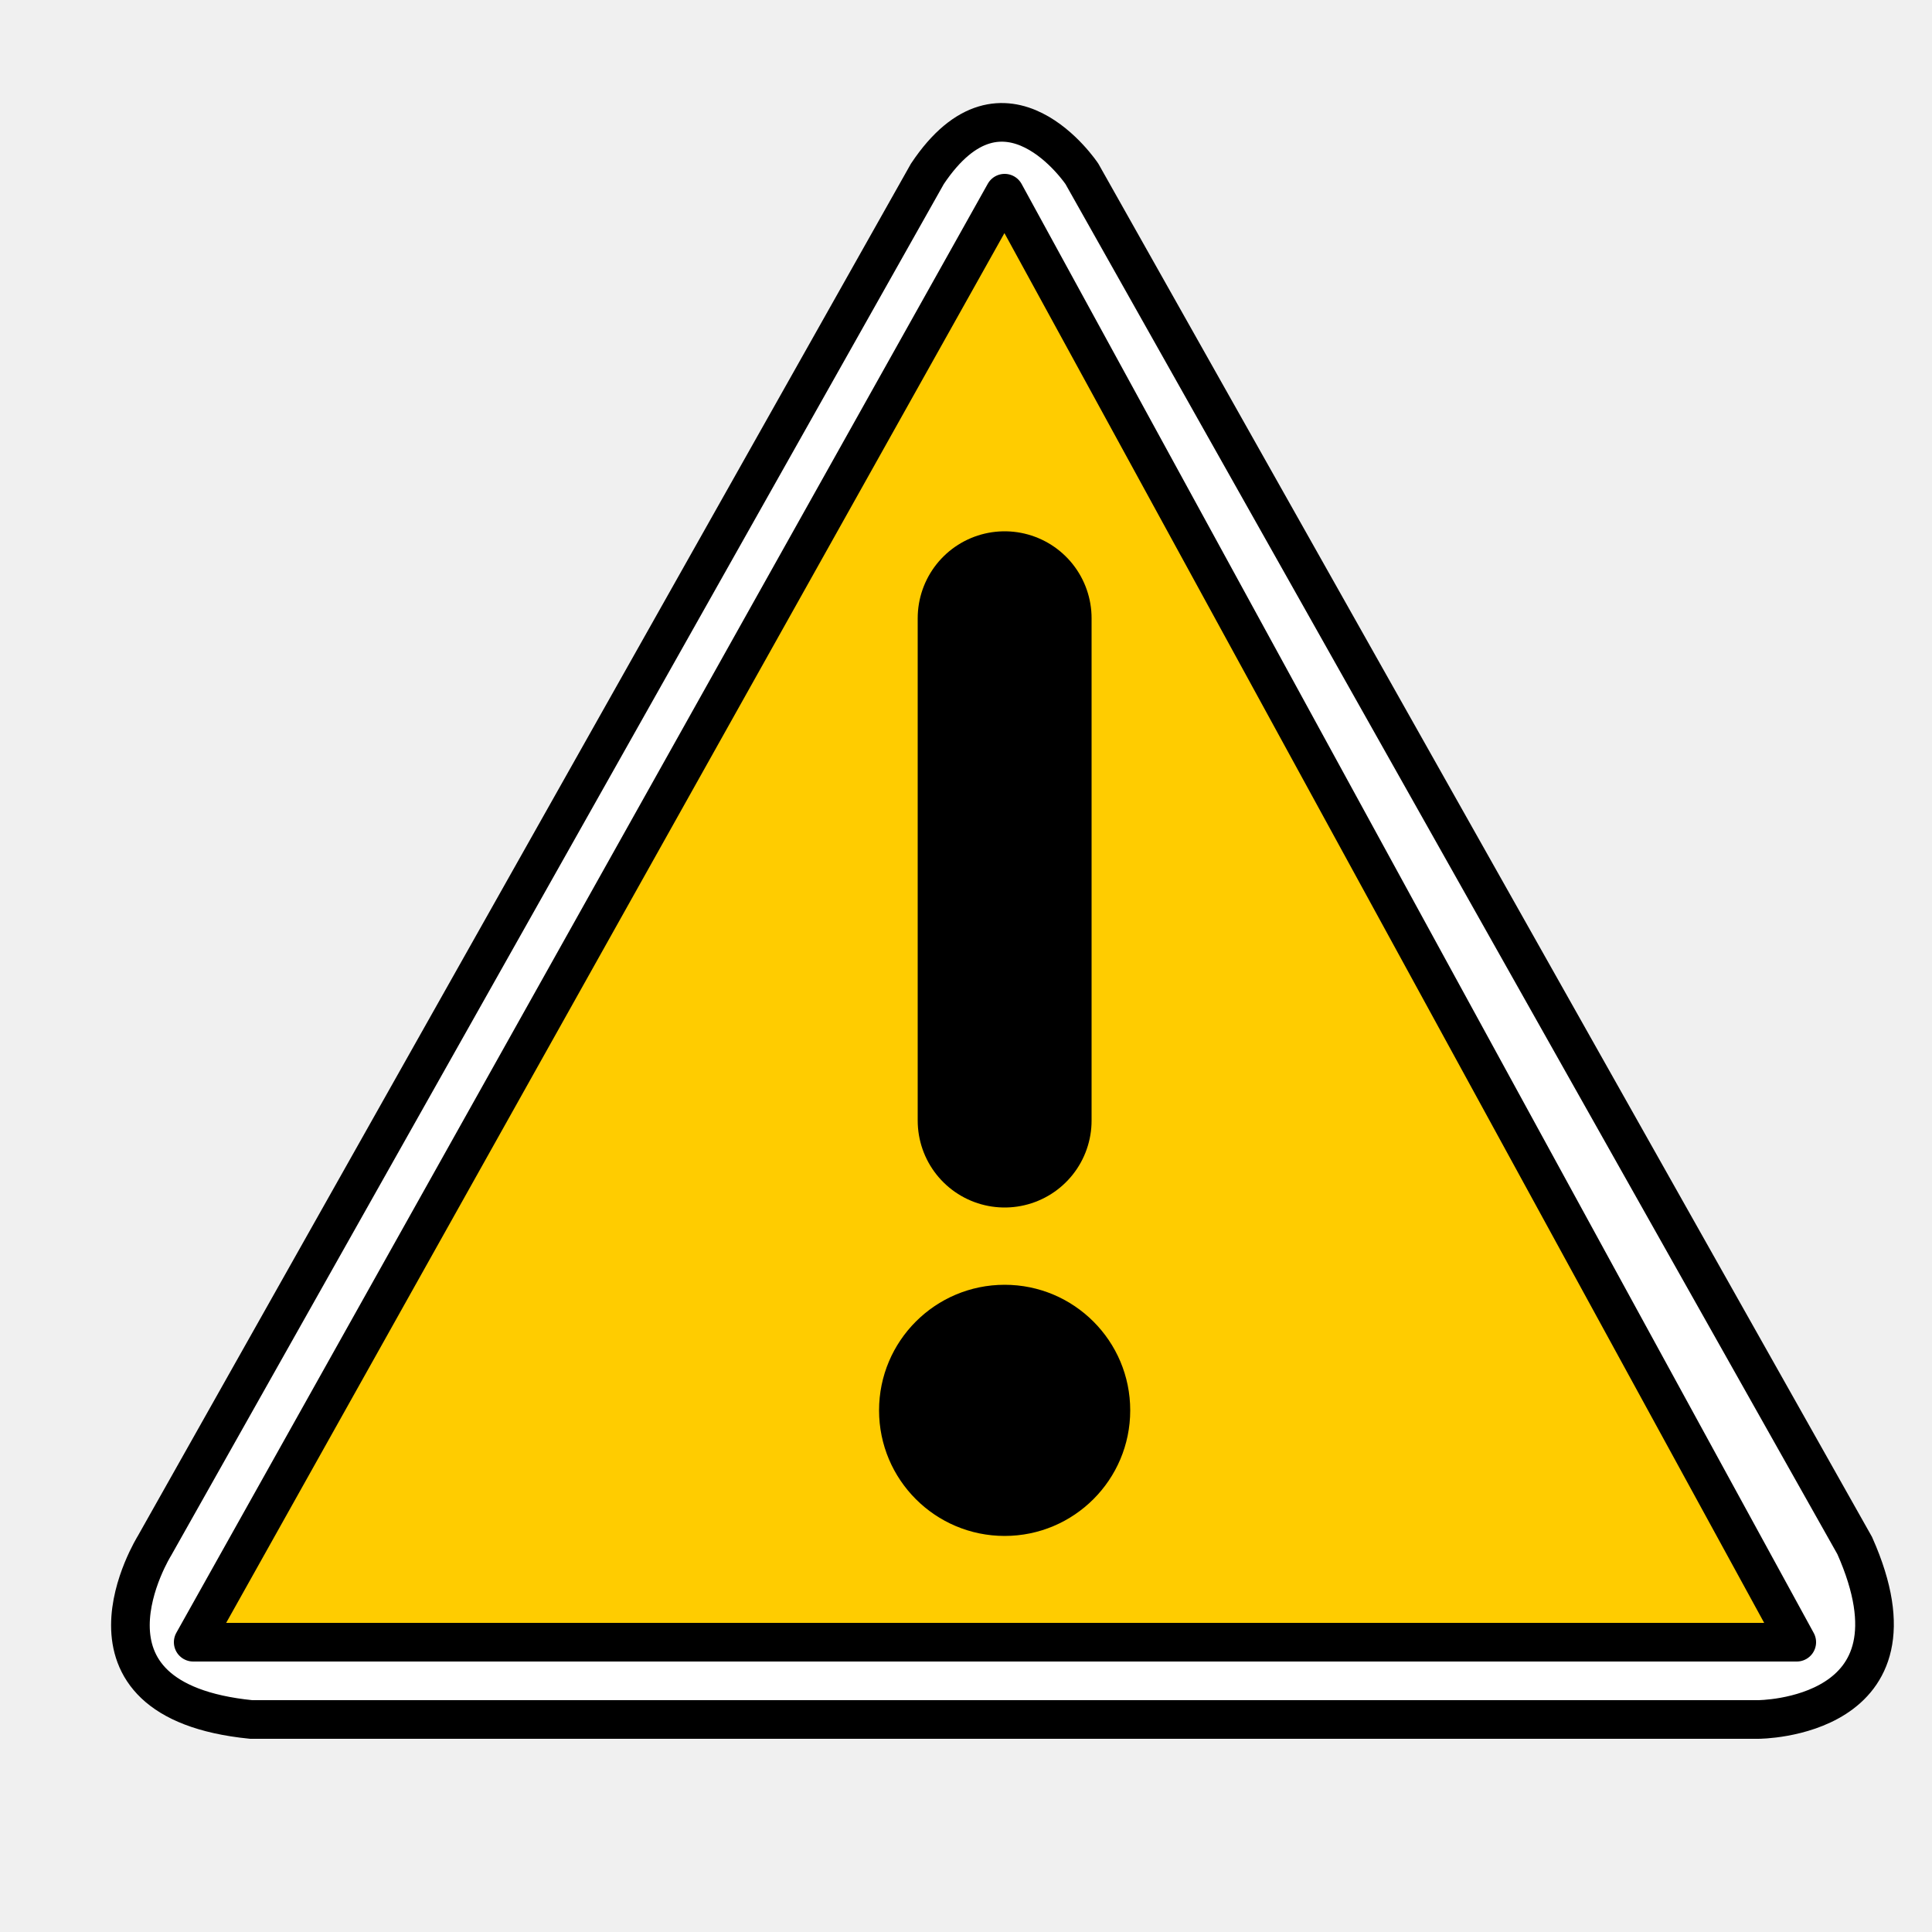
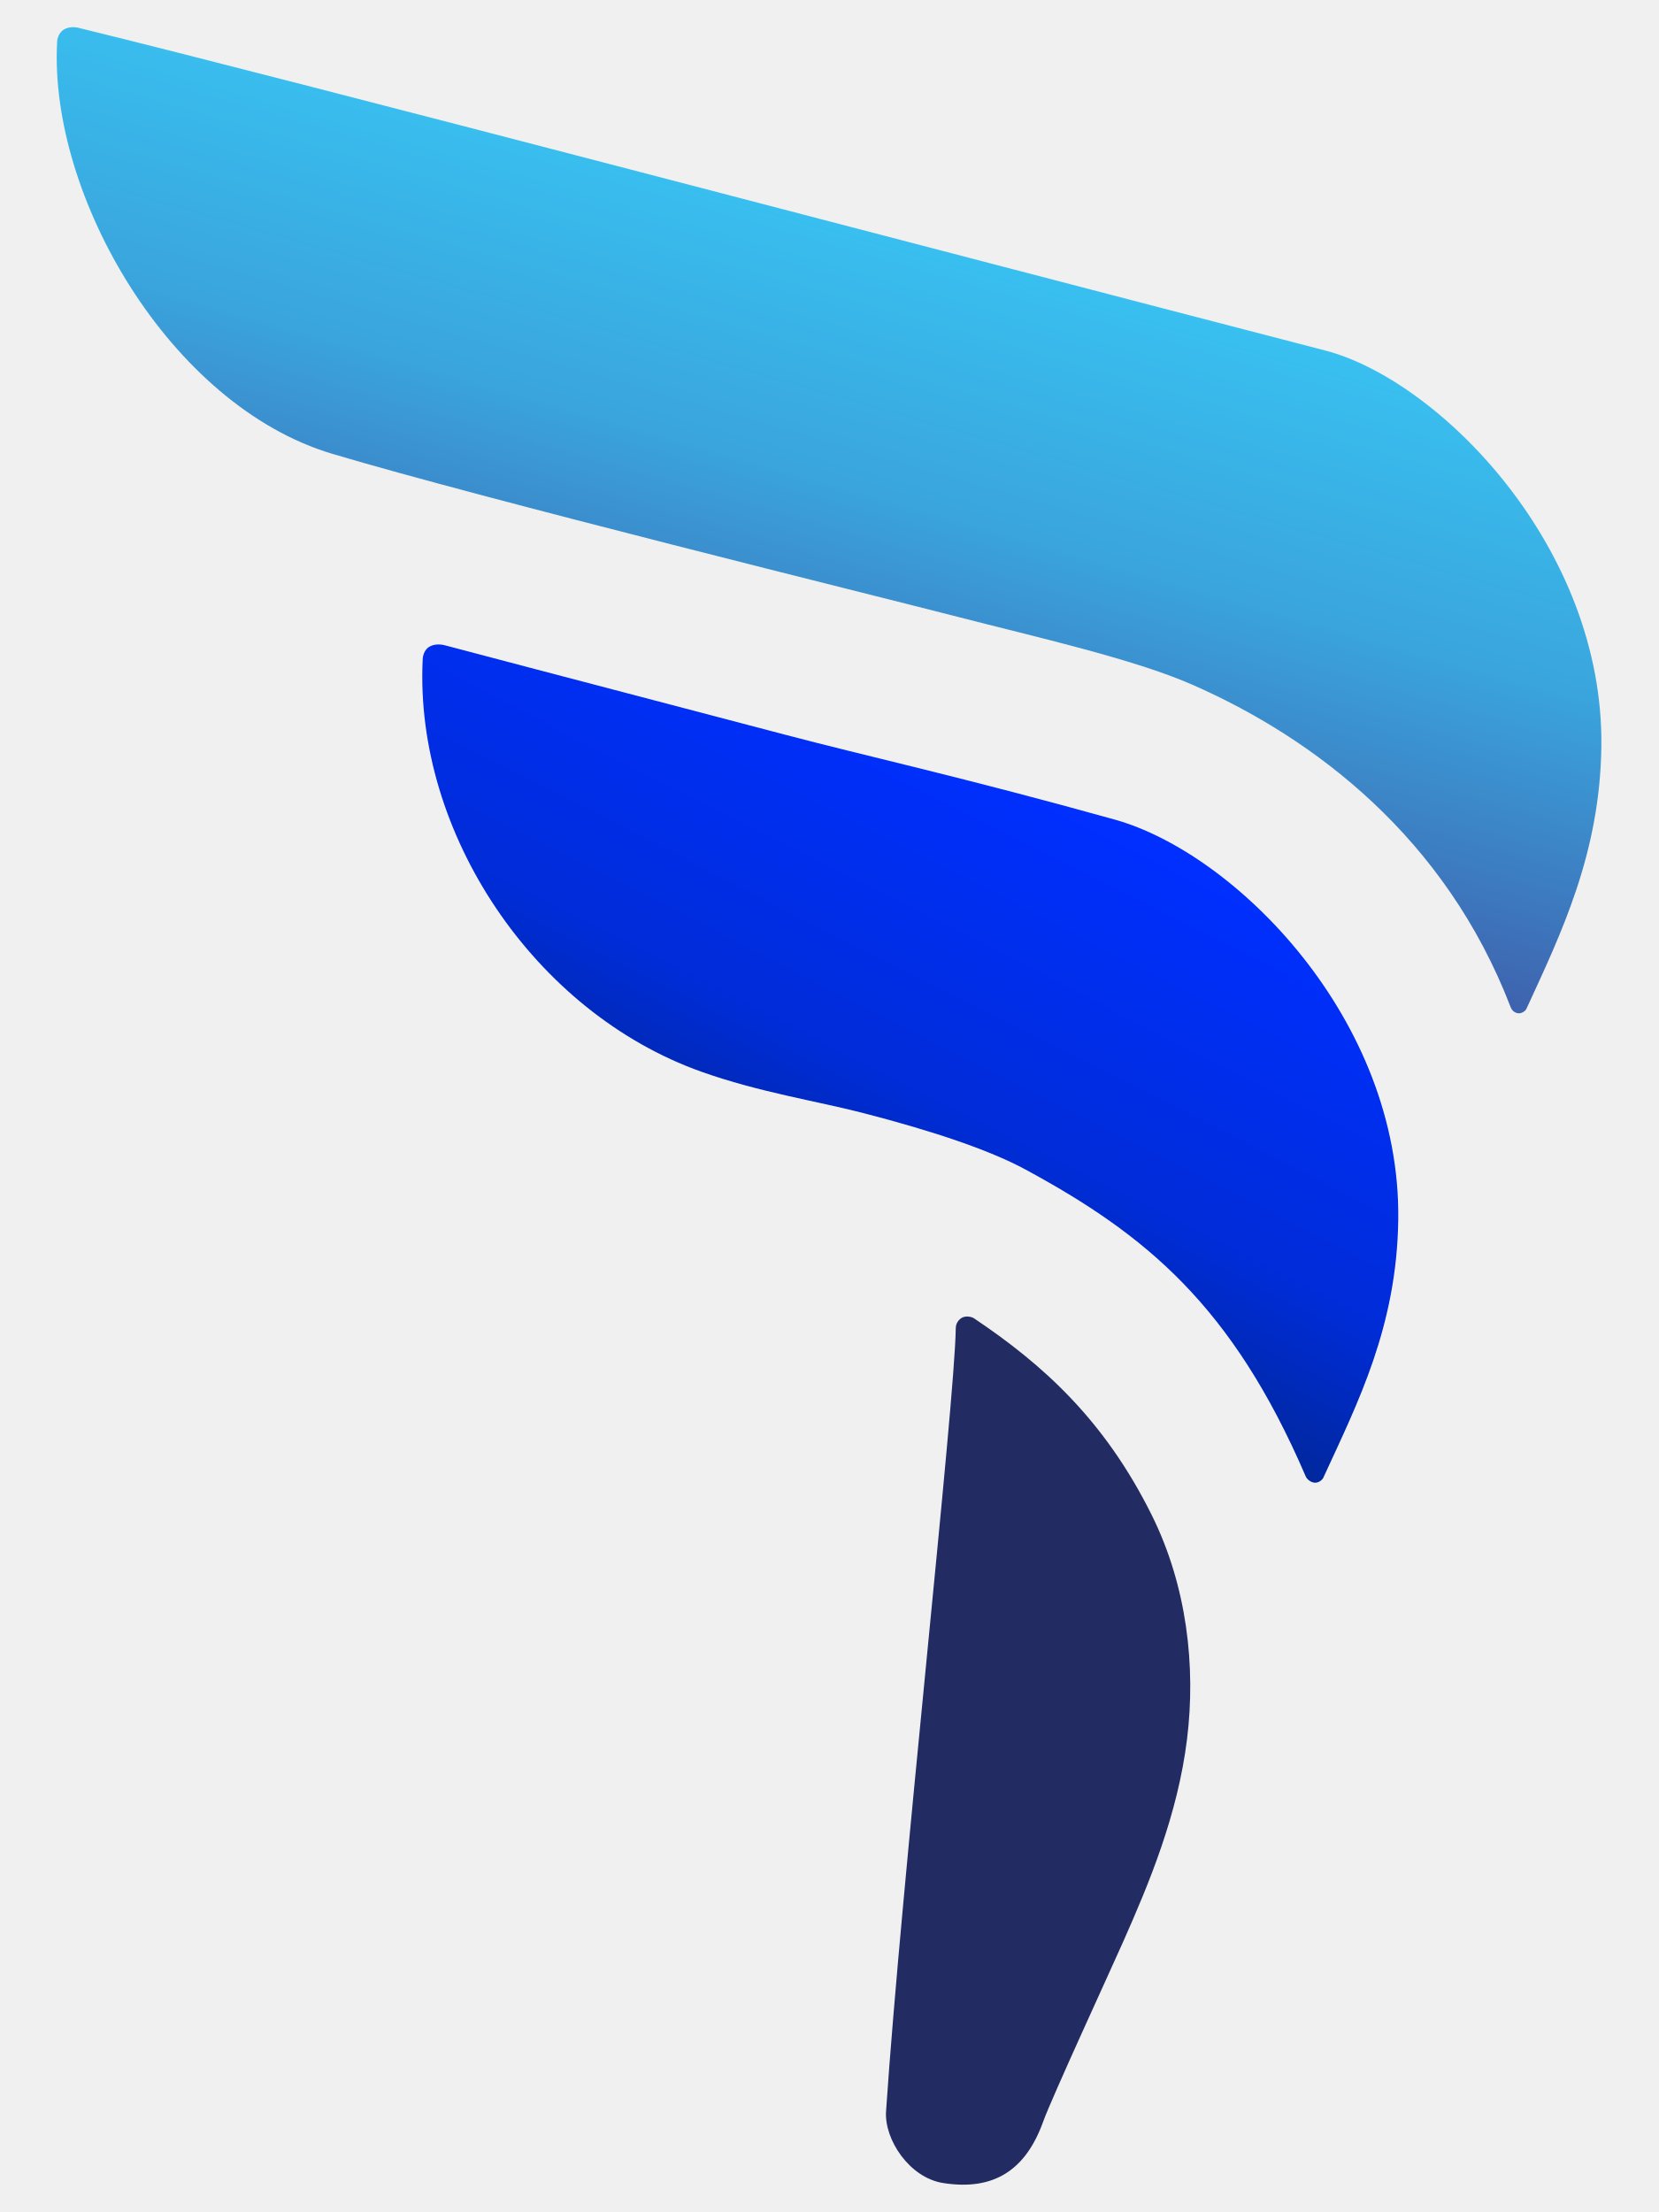
- <svg xmlns="http://www.w3.org/2000/svg" viewBox="0 0 100 100" stroke="#000">
-   <path d="M8,80s-5,8,5,9l78,0s9,0,5-9l-40-71s-4-6-8,0z" stroke-width="2" fill="#fff" fill-rule="evenodd" />
-   <path d="M52,10 L10,85 L93,85z" stroke-width="2" stroke-linejoin="round" fill="#fc0" fill-rule="evenodd" />
-   <path d="M52,32l0,26" stroke-width="9" stroke-linecap="round" fill-rule="evenodd" />
-   <circle r="6" cx="52" cy="73" />
+ <svg xmlns="http://www.w3.org/2000/svg" width="100%" height="100%" viewBox="0 0 4267 5692" version="1.1" xml:space="preserve" style="fill-rule:evenodd;clip-rule:evenodd;stroke-linejoin:round;stroke-miterlimit:2;">
+   <rect id="Artboard1" x="0" y="0" width="4266.67" height="5691.67" style="fill:none;" />
+   <g id="Artboard11">
+     <g>
+       <path d="M147.189,104.874c-0.214,1.551 -0.183,3.129 -0.266,4.696c-20.877,392.985 289.215,933.251 708.17,1058.24c389.478,116.189 1405.65,366.851 1610.26,419.716c199.647,51.586 451.272,107.836 602.948,174.444c313.449,137.65 650.968,392.772 818.895,829.608c0.914,2.379 2.011,3.855 3.355,6.169c2.805,4.831 10.382,9.852 18.29,9.709c7.257,-0.13 15.047,-4.633 18.419,-10.578c1.168,-2.057 1.928,-3.841 2.918,-5.994c87.167,-189.62 186.662,-394.784 190.476,-668.61c7.192,-516.388 -419.57,-944.889 -710.688,-1020.34c-1042.47,-270.18 -2655.45,-695.184 -3203.07,-829.111c-1.318,-0.323 -2.635,-0.62 -3.935,-0.962c-11.959,-3.143 -26.969,-2.682 -37.826,3.661c-9.963,5.82 -16.219,16.836 -17.94,29.356Z" style="fill:url(#_Linear1);" />
+       <path d="M1087.89,1693.27c-0.213,1.552 -0.192,3.128 -0.266,4.697c-20.954,445.702 286.781,906.784 717.469,1059.93c147.354,52.398 295.893,75.274 413.452,105.522c187.957,48.361 330.645,97.478 420.261,146.013c309.05,167.379 531.756,349.854 720.437,788.136c1.007,2.341 1.885,4.059 3.355,6.169c3.171,4.552 11.692,11.007 20.425,11.556c8.366,0.526 16.926,-4.613 21.211,-11.026c1.314,-1.967 1.927,-3.841 2.917,-5.994c87.168,-189.62 187.07,-385.331 190.884,-659.157c7.192,-516.388 -419.449,-943.691 -729.679,-1030.16c-391.818,-109.212 -639.061,-163.259 -846.821,-218.04c-348.943,-92.007 -530.515,-138.867 -873.944,-229.702c-1.311,-0.347 -2.635,-0.62 -3.934,-0.962c-12.453,-3.272 -28.413,-2.651 -39.468,4.324c-9.306,5.871 -14.655,16.735 -16.299,28.693Z" style="fill:url(#_Linear2);" />
+       <path d="M2280.03,5432.73c38.991,-581.246 176.721,-1819.62 179.377,-2014.15c0.039,-2.844 0.464,-5.763 0.945,-8.385c0.997,-5.443 6.862,-15.333 15.504,-19.642c8.642,-4.309 20.061,-3.037 26.283,-0.341c2.677,1.159 3.745,1.834 5.92,3.296c175.326,117.834 334.048,260.07 455.76,505.389c90.263,181.93 113.84,388.588 90.677,576.475c-24.127,195.703 -98.244,371.853 -163.841,520.083c-32.096,72.529 -184.803,403.893 -206.226,463.658c-43.977,122.687 -124.756,179.31 -257.649,158.307c-86.921,-13.737 -151.617,-112.138 -146.75,-184.69Z" style="fill:#222b62;" />
+     </g>
+   </g>
+   <defs>
+     <linearGradient id="_Linear1" x1="0" y1="0" x2="1" y2="0" gradientUnits="userSpaceOnUse" gradientTransform="matrix(508.57,-1724.15,1724.15,508.57,1784.88,2153.17)">
+       <stop offset="0" style="stop-color:#3f56a6;stop-opacity:1" />
+       <stop offset="0.55" style="stop-color:#3aa5dd;stop-opacity:1" />
+       <stop offset="1" style="stop-color:#38c6f4;stop-opacity:1" />
+     </linearGradient>
+     <linearGradient id="_Linear2" x1="0" y1="0" x2="1" y2="0" gradientUnits="userSpaceOnUse" gradientTransform="matrix(759.728,-1505.77,1505.77,759.728,2028.53,3592.62)">
+       <stop offset="0" style="stop-color:#002366;stop-opacity:1" />
+       <stop offset="0.5" style="stop-color:#002cd8;stop-opacity:1" />
+       <stop offset="1" style="stop-color:#002fff;stop-opacity:1" />
+     </linearGradient>
+   </defs>
</svg>
